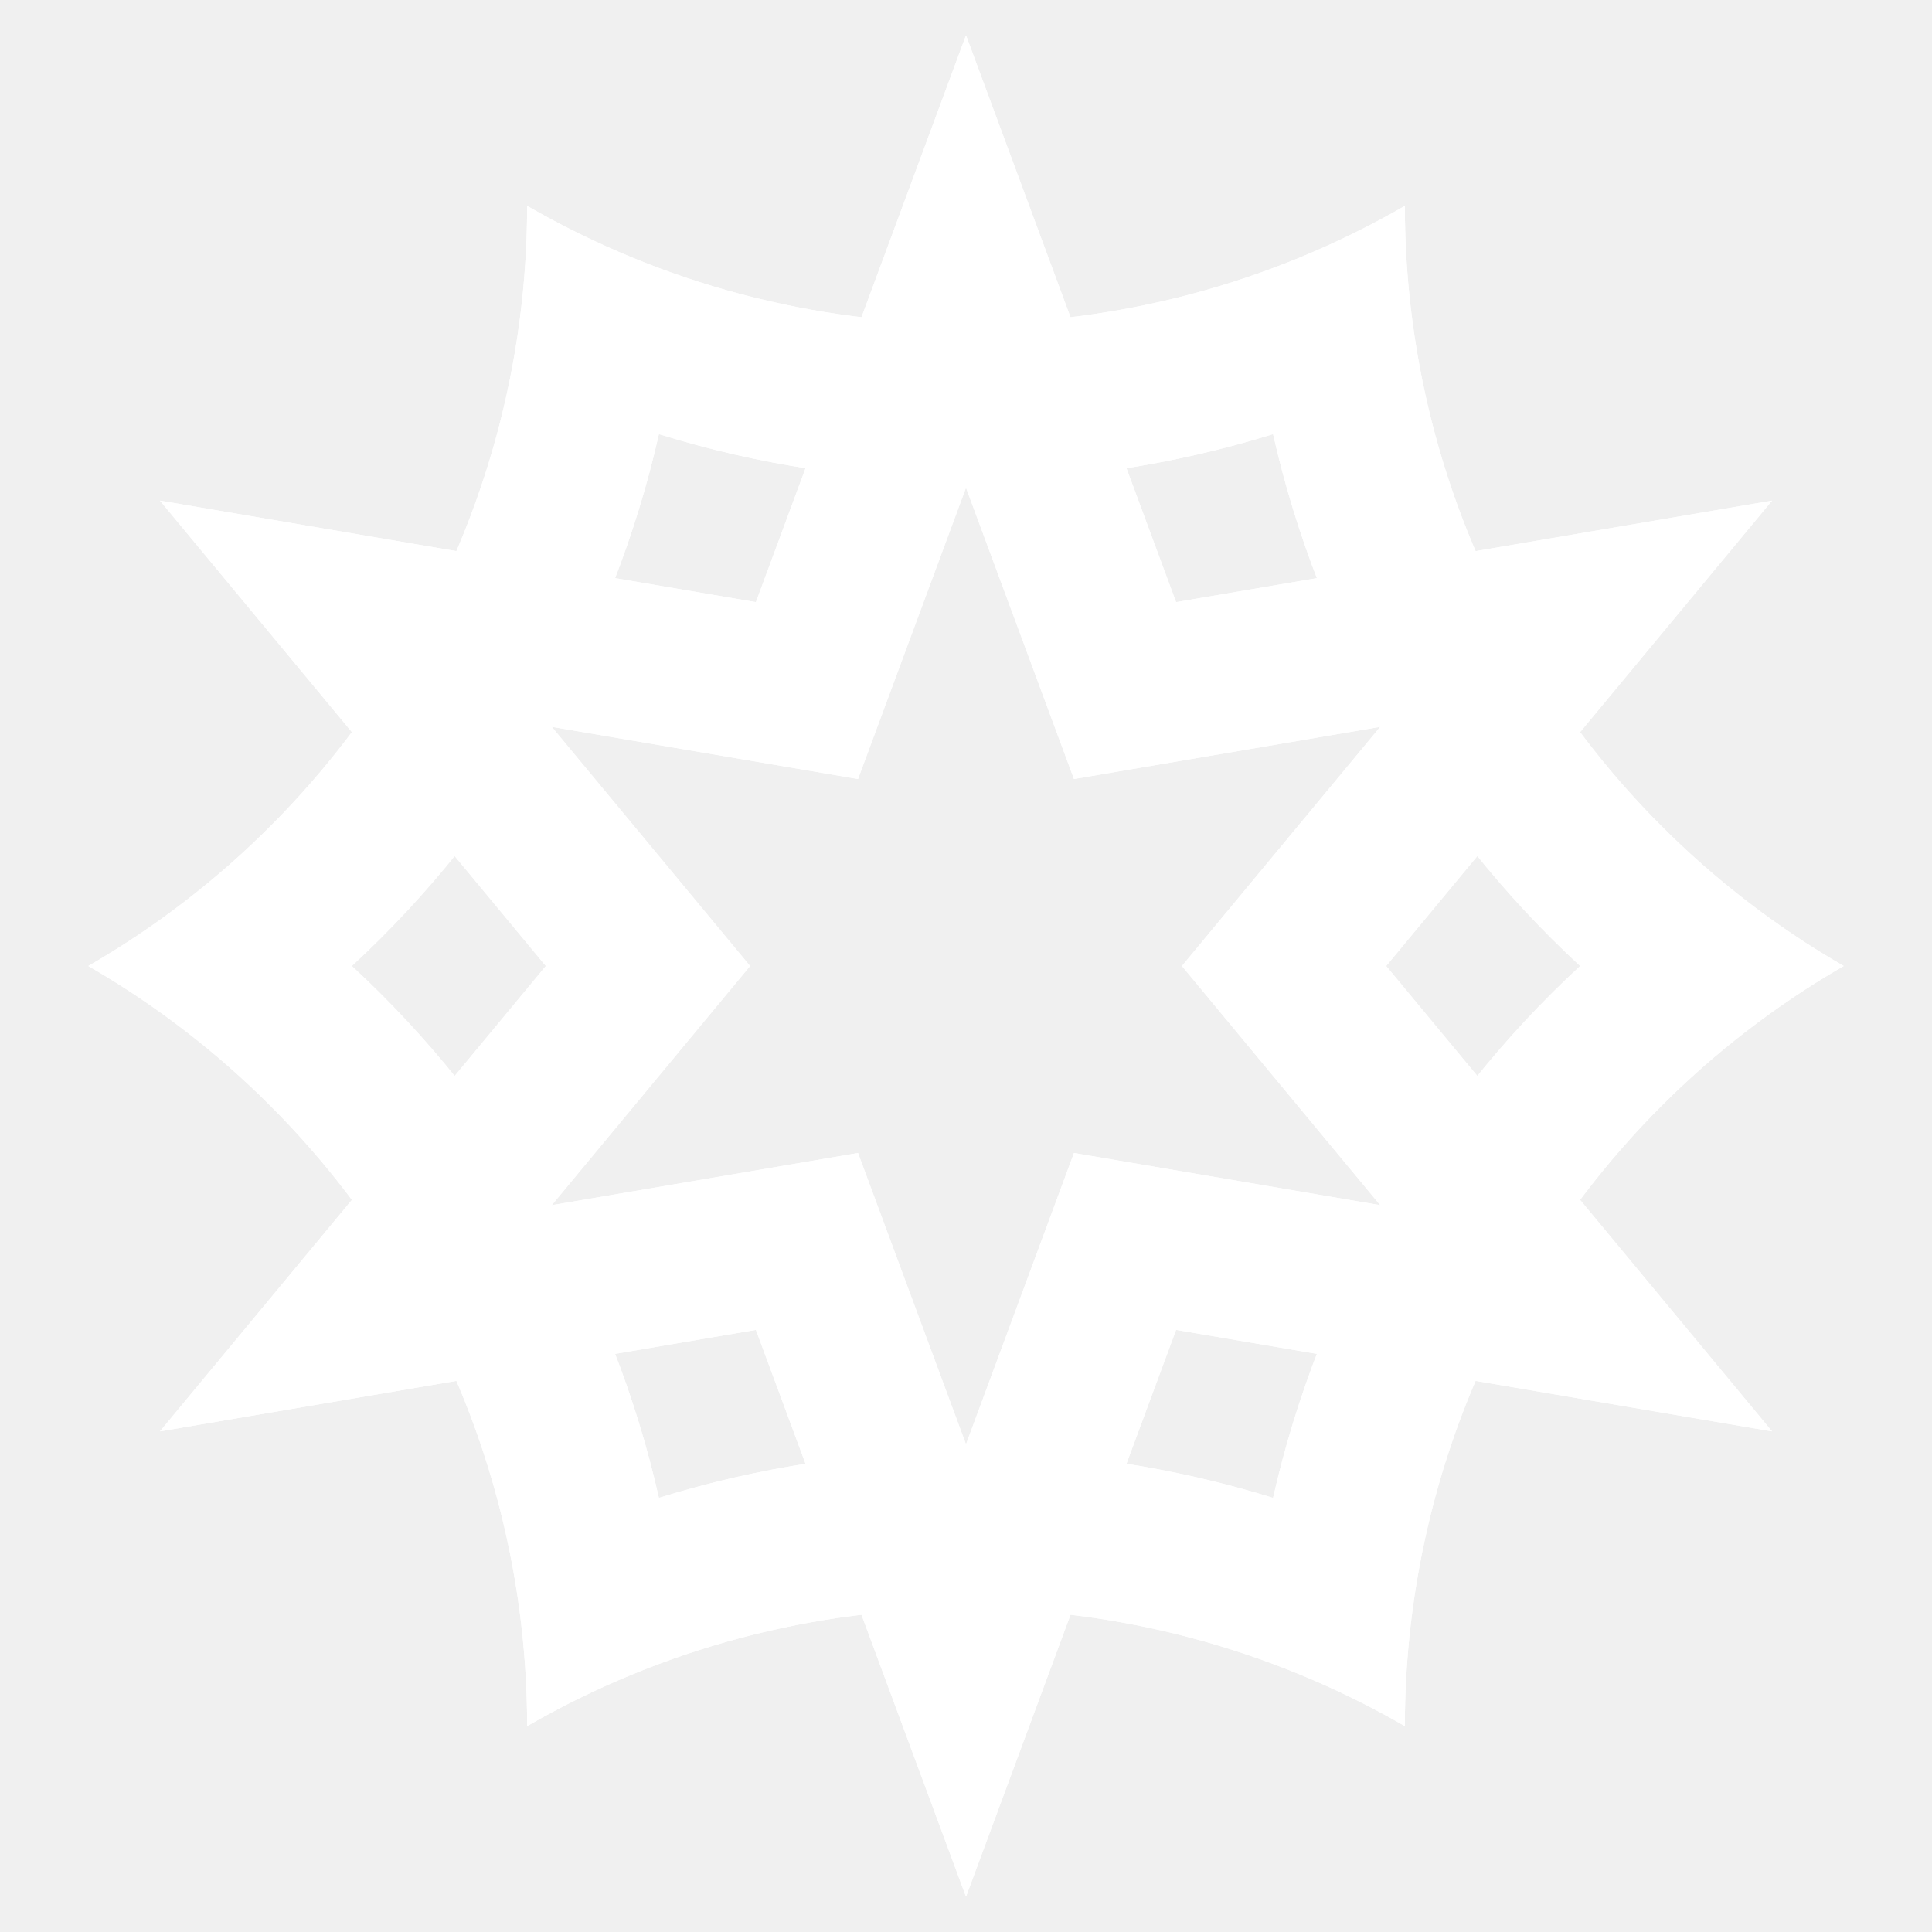
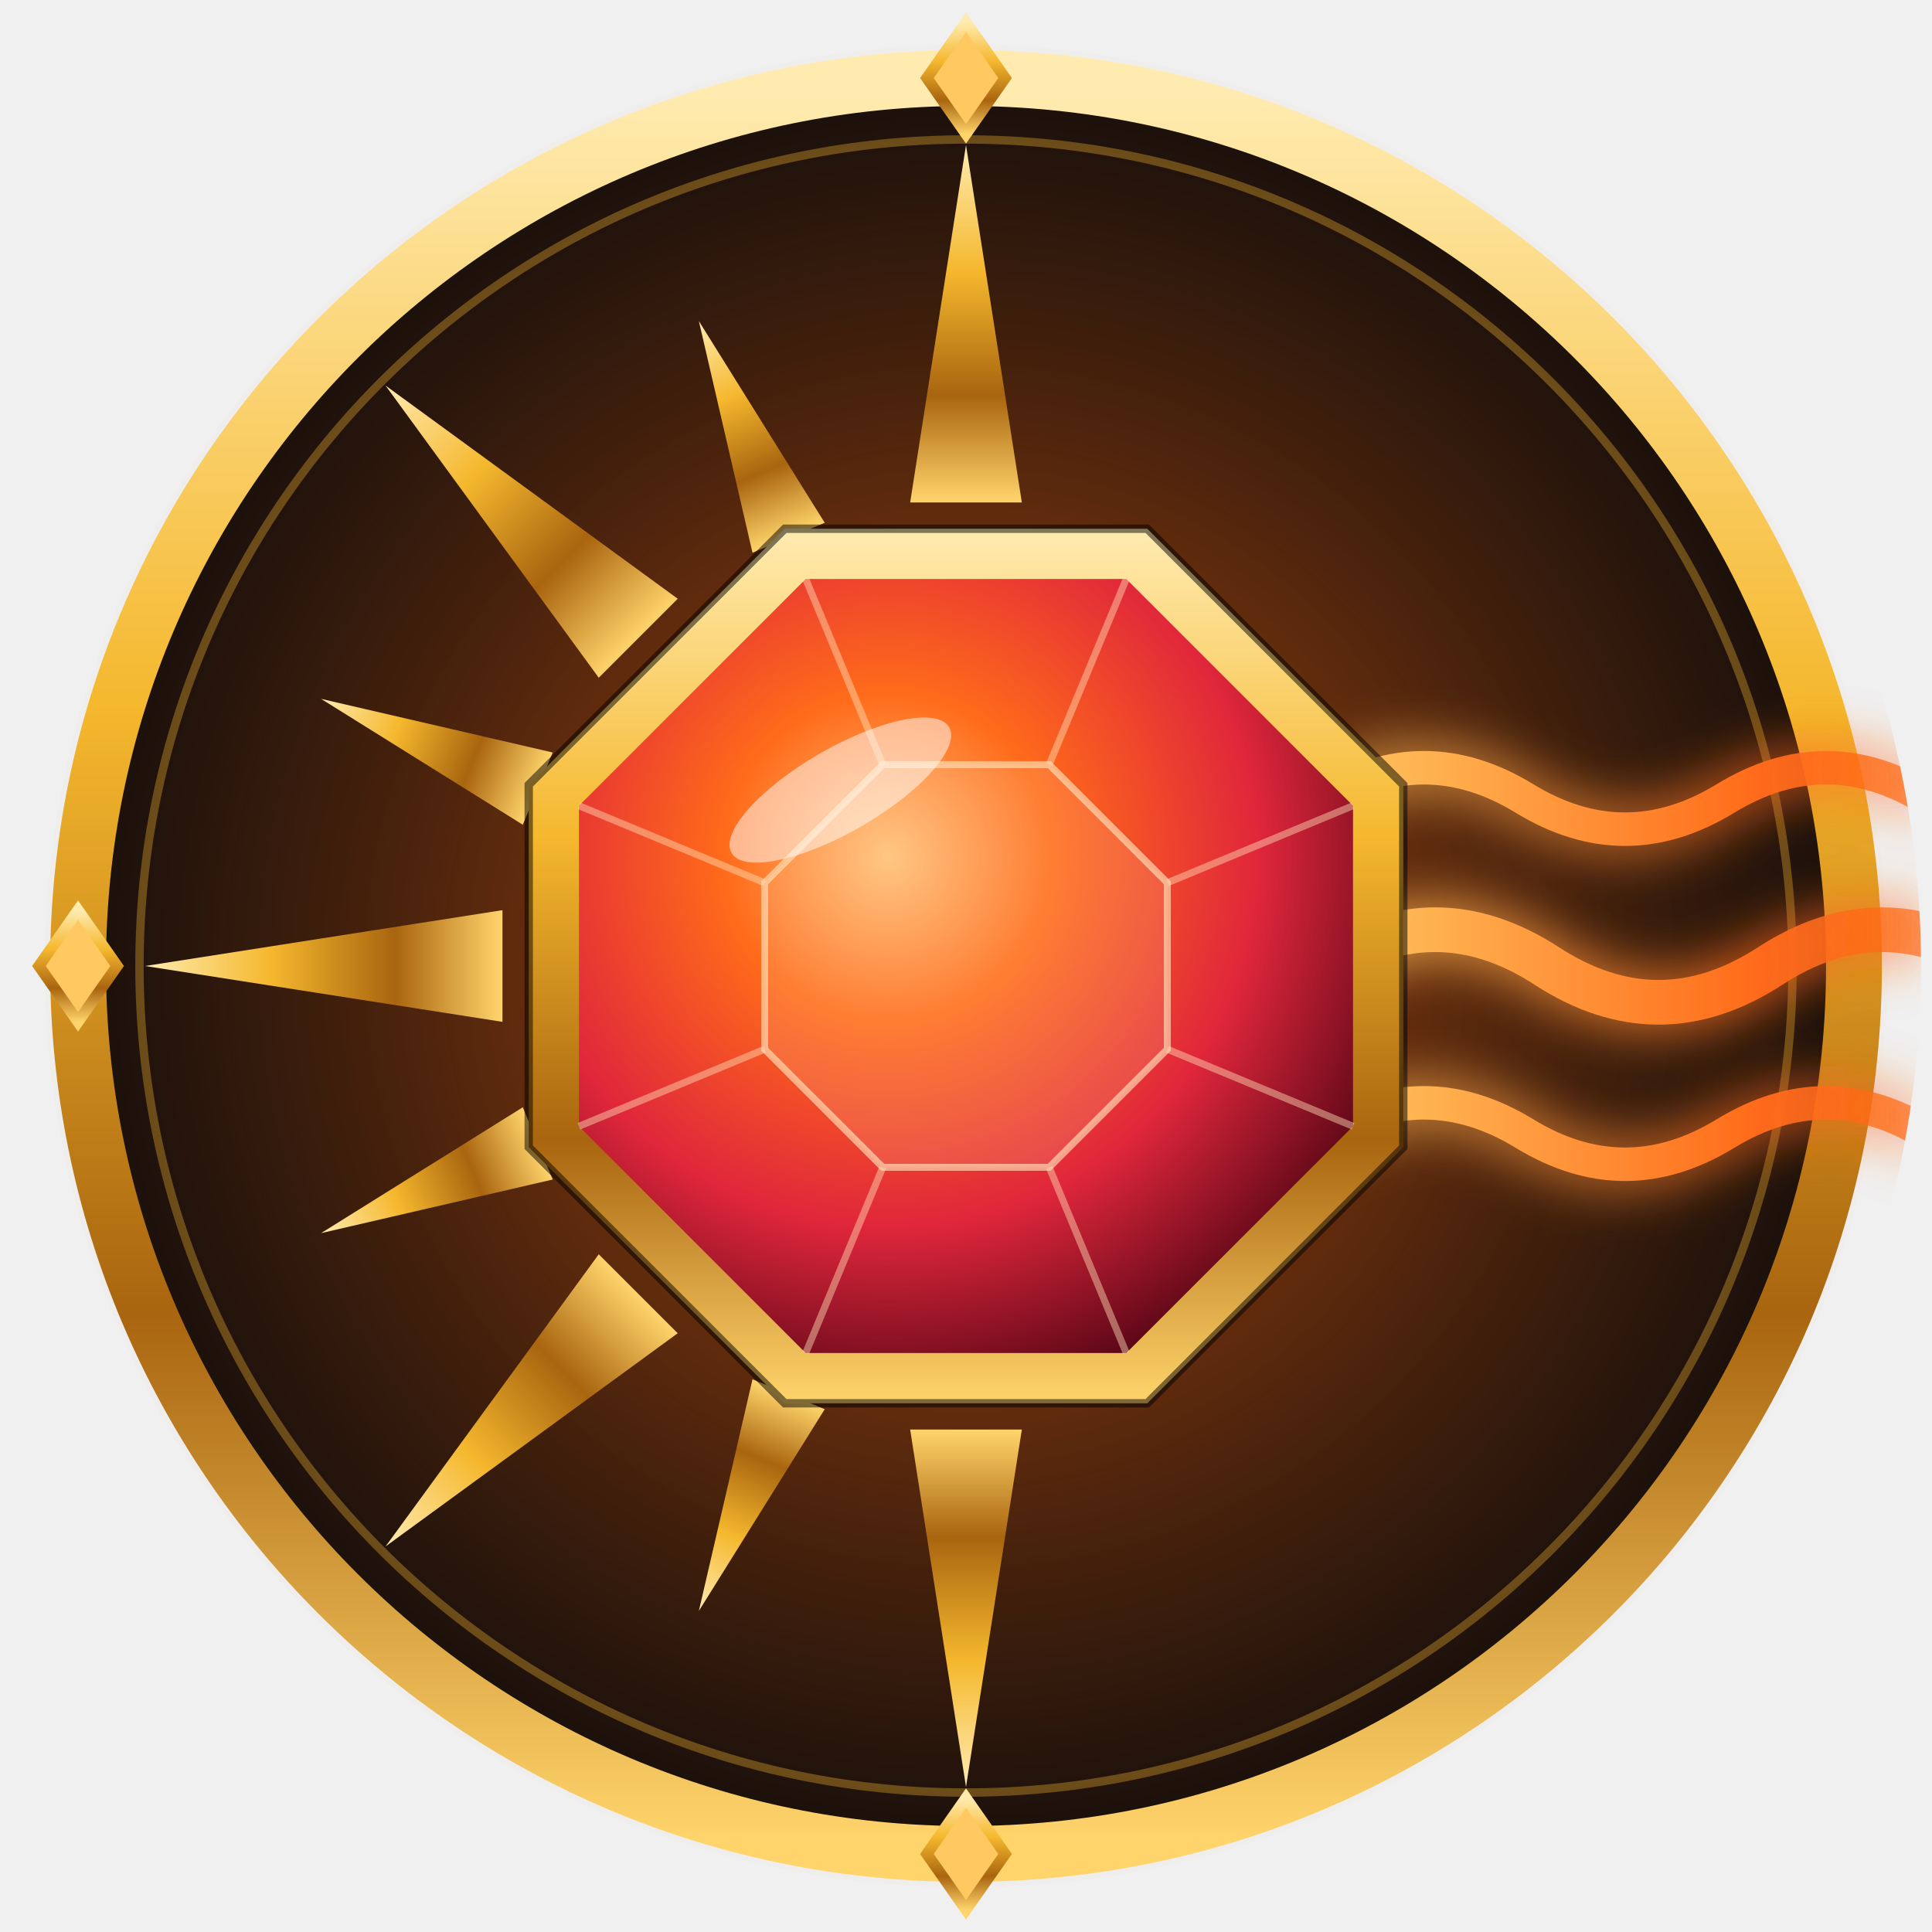
- <svg xmlns="http://www.w3.org/2000/svg" width="100%" height="100%" viewBox="0 0 1024 1024" version="1.1" xml:space="preserve" style="fill-rule:evenodd;clip-rule:evenodd;stroke-linejoin:round;stroke-miterlimit:2;">
-   <rect id="ICON_MAIN" x="0" y="0" width="1024" height="1024" style="fill:none;" />
-   <g id="ICON_MAIN1">
-     <g id="apollo.afdesign" transform="matrix(1,0,0,1,512,512)">
-       <g transform="matrix(1,0,0,1,-512,-512)">
-         <clipPath id="_clip1">
-           <rect x="0" y="0" width="1024" height="1024" />
-         </clipPath>
-         <g clip-path="url(#_clip1)">
-           <g>
-             <g transform="matrix(1.27997,0,0,1.27997,-143.345,-143.345)">
-               <g>
-                 <g transform="matrix(1.51135,0,0,1.51135,-71.7818,-193.324)">
-                   <path d="M386.266,211.675L443.827,366.986L607.111,339.18L501.389,466.686L607.111,594.191L443.827,566.385L386.266,721.696L328.704,566.385L165.42,594.191L271.143,466.686L165.42,339.18L328.704,366.986L386.266,211.675ZM386.266,335.633L356.684,415.449L272.771,401.159L327.103,466.686L272.771,532.212L356.684,517.922L386.266,597.738L415.847,517.922L499.761,532.212L445.429,466.686L499.761,401.159L415.847,415.449L386.266,335.633Z" style="fill:white;" />
-                 </g>
-                 <g transform="matrix(1.26917,-0.732758,0.732758,1.26917,-512.989,237.355)">
-                   <path d="M512,264C556.301,340.731 638.172,388 726.774,388C682.473,464.731 682.473,559.269 726.774,636C638.172,636 556.301,683.269 512,760C467.699,683.269 385.828,636 297.226,636C341.527,559.269 341.527,464.731 297.226,388C385.828,388 467.699,340.731 512,264ZM512,338.465C471.86,381.904 419.404,412.19 361.715,425.233C379.264,481.715 379.264,542.285 361.715,598.767C419.404,611.81 471.86,642.096 512,685.535C552.14,642.096 604.596,611.81 662.285,598.767C644.736,542.285 644.736,481.715 662.285,425.233C604.596,412.19 552.14,381.904 512,338.465Z" style="fill:white;" />
-                 </g>
-               </g>
-               <g>
-                 <g transform="matrix(1.51135,0,0,1.51135,-71.7818,-193.324)">
-                   <path d="M386.266,211.675L443.827,366.986L607.111,339.18L501.389,466.686L607.111,594.191L443.827,566.385L386.266,721.696L328.704,566.385L165.42,594.191L271.143,466.686L165.42,339.18L328.704,366.986L386.266,211.675ZM386.266,335.633L356.684,415.449L272.771,401.159L327.103,466.686L272.771,532.212L356.684,517.922L386.266,597.738L415.847,517.922L499.761,532.212L445.429,466.686L499.761,401.159L415.847,415.449L386.266,335.633Z" style="fill:white;" />
-                 </g>
-                 <g transform="matrix(1.26917,-0.732758,0.732758,1.26917,-512.989,237.355)">
-                   <path d="M512,264C556.301,340.731 638.172,388 726.774,388C682.473,464.731 682.473,559.269 726.774,636C638.172,636 556.301,683.269 512,760C467.699,683.269 385.828,636 297.226,636C341.527,559.269 341.527,464.731 297.226,388C385.828,388 467.699,340.731 512,264ZM512,338.465C471.86,381.904 419.404,412.19 361.715,425.233C379.264,481.715 379.264,542.285 361.715,598.767C419.404,611.81 471.86,642.096 512,685.535C552.14,642.096 604.596,611.81 662.285,598.767C644.736,542.285 644.736,481.715 662.285,425.233C604.596,412.19 552.14,381.904 512,338.465Z" style="fill:white;" />
-                 </g>
-               </g>
-             </g>
-           </g>
-         </g>
+ <svg xmlns="http://www.w3.org/2000/svg" viewBox="0 0 1024 1024" width="1024" height="1024">
+   <defs>
+     <radialGradient id="hBg" cx="50%" cy="50%" r="72%">
+       <stop offset="0" stop-color="#3A1A06" />
+       <stop offset=".5" stop-color="#160E09" />
+       <stop offset="1" stop-color="#0A0B0F" />
+     </radialGradient>
+     <radialGradient id="sBg" cx="50%" cy="50%" r="72%">
+       <stop offset="0" stop-color="#0B2346" />
+       <stop offset=".5" stop-color="#0C111D" />
+       <stop offset="1" stop-color="#0A0B0F" />
+     </radialGradient>
+     <radialGradient id="lBg" cx="50%" cy="45%" r="75%">
+       <stop offset="0" stop-color="#16131A" />
+       <stop offset="1" stop-color="#0A0B0F" />
+     </radialGradient>
+     <radialGradient id="hGlow">
+       <stop offset="0" stop-color="#FF6B1A" stop-opacity=".55" />
+       <stop offset="1" stop-color="#FF6B1A" stop-opacity="0" />
+     </radialGradient>
+     <radialGradient id="sGlow">
+       <stop offset="0" stop-color="#5CE1FF" stop-opacity=".45" />
+       <stop offset="1" stop-color="#2F5BFF" stop-opacity="0" />
+     </radialGradient>
+     <linearGradient id="gold" x1="0" y1="0" x2="0" y2="1">
+       <stop offset="0" stop-color="#FFEBB0" />
+       <stop offset=".35" stop-color="#F5B82E" />
+       <stop offset=".7" stop-color="#A9650F" />
+       <stop offset="1" stop-color="#FFD46B" />
+     </linearGradient>
+     <linearGradient id="silver" x1="0" y1="0" x2="0" y2="1">
+       <stop offset="0" stop-color="#FFFFFF" />
+       <stop offset=".35" stop-color="#D9DEE8" />
+       <stop offset=".7" stop-color="#7C879C" />
+       <stop offset="1" stop-color="#EEF2FA" />
+     </linearGradient>
+     <linearGradient id="moon" x1="0" y1="0" x2="1" y2="1">
+       <stop offset="0" stop-color="#FFFFFF" />
+       <stop offset=".45" stop-color="#D9DEE8" />
+       <stop offset="1" stop-color="#8E99B0" />
+     </linearGradient>
+     <radialGradient id="ruby" cx="40%" cy="36%" r="70%">
+       <stop offset="0" stop-color="#FFC27A" />
+       <stop offset=".3" stop-color="#FF6B1A" />
+       <stop offset=".68" stop-color="#E0263B" />
+       <stop offset="1" stop-color="#5E0818" />
+     </radialGradient>
+     <radialGradient id="sapphire" cx="40%" cy="36%" r="70%">
+       <stop offset="0" stop-color="#C8F6FF" />
+       <stop offset=".3" stop-color="#5CE1FF" />
+       <stop offset=".68" stop-color="#2F5BFF" />
+       <stop offset="1" stop-color="#121A5A" />
+     </radialGradient>
+     <linearGradient id="emit" gradientUnits="userSpaceOnUse" x1="640" y1="0" x2="985" y2="0">
+       <stop offset="0" stop-color="#FFC861" />
+       <stop offset=".45" stop-color="#FF6B1A" />
+       <stop offset="1" stop-color="#FF6B1A" stop-opacity="0" />
+     </linearGradient>
+     <linearGradient id="recv" gradientUnits="userSpaceOnUse" x1="40" y1="0" x2="320" y2="0">
+       <stop offset="0" stop-color="#FF6B1A" stop-opacity="0" />
+       <stop offset=".3" stop-color="#FF6B1A" stop-opacity=".85" />
+       <stop offset=".7" stop-color="#5CE1FF" />
+       <stop offset="1" stop-color="#C8F6FF" />
+     </linearGradient>
+     <linearGradient id="bridge" gradientUnits="userSpaceOnUse" x1="680" y1="0" x2="1340" y2="0">
+       <stop offset="0" stop-color="#FFC861" />
+       <stop offset=".3" stop-color="#FF6B1A" />
+       <stop offset=".7" stop-color="#5CE1FF" />
+       <stop offset="1" stop-color="#C8F6FF" />
+     </linearGradient>
+     <filter id="glow" filterUnits="userSpaceOnUse" x="-1024" y="-1024" width="4096" height="3072">
+       <feGaussianBlur stdDeviation="10" result="b" />
+       <feMerge>
+         <feMergeNode in="b" />
+         <feMergeNode in="SourceGraphic" />
+       </feMerge>
+     </filter>
+     <clipPath id="emblemClip">
+       <circle cx="512" cy="512" r="342" />
+     </clipPath>
+     <clipPath id="roundTile">
+       <rect width="1024" height="1024" rx="230" />
+     </clipPath>
+   </defs>
+   <g transform="translate(512 512) scale(1.48) translate(-512 -512)">
+     <circle cx="512" cy="512" r="318" fill="url(#hBg)" />
+     <g clip-path="url(#emblemClip)">
+       <circle cx="512" cy="512" r="330" fill="url(#hGlow)" />
+       <polygon points="512,218 532,346 492,346" fill="url(#gold)" transform="rotate(0 512 512)" />
+       <polygon points="512,262 526,346 498,346" fill="url(#gold)" transform="rotate(-22.5 512 512)" />
+       <polygon points="512,218 532,346 492,346" fill="url(#gold)" transform="rotate(-45 512 512)" />
+       <polygon points="512,262 526,346 498,346" fill="url(#gold)" transform="rotate(-67.5 512 512)" />
+       <polygon points="512,218 532,346 492,346" fill="url(#gold)" transform="rotate(-90 512 512)" />
+       <polygon points="512,262 526,346 498,346" fill="url(#gold)" transform="rotate(-112.5 512 512)" />
+       <polygon points="512,218 532,346 492,346" fill="url(#gold)" transform="rotate(-135 512 512)" />
+       <polygon points="512,262 526,346 498,346" fill="url(#gold)" transform="rotate(-157.5 512 512)" />
+       <polygon points="512,218 532,346 492,346" fill="url(#gold)" transform="rotate(-180 512 512)" />
+       <circle cx="512" cy="512" r="318" fill="none" stroke="url(#gold)" stroke-width="20" />
+       <circle cx="512" cy="512" r="296" fill="none" stroke="#F5B82E" stroke-opacity=".35" stroke-width="3" />
+       <g filter="url(#glow)" stroke="url(#emit)" stroke-linecap="round" fill="none">
+         <path d="M 640 452 q 36 -22 72 0 t 72 0 t 72 0 t 72 0" stroke-width="12" />
+         <path d="M 640 512 q 40 -26 80 0 t 80 0 t 80 0 t 80 0" stroke-width="16" />
+         <path d="M 640 572 q 36 -22 72 0 t 72 0 t 72 0 t 72 0" stroke-width="12" />
      </g>
+       <polygon points="512,174 526,194 512,214 498,194" fill="#FFC861" stroke="url(#gold)" stroke-width="4" />
+       <polygon points="512,810 526,830 512,850 498,830" fill="#FFC861" stroke="url(#gold)" stroke-width="4" />
+       <polygon points="194,492 208,512 194,532 180,512" fill="#FFC861" stroke="url(#gold)" stroke-width="4" />
+       <polygon points="668.6,576.9 576.9,668.6 447.1,668.6 355.4,576.9 355.4,447.1 447.1,355.4 576.9,355.4 668.6,447.1" fill="url(#gold)" stroke="#000" stroke-opacity=".5" stroke-width="3" />
+       <polygon points="650.6,569.4 569.4,650.6 454.6,650.6 373.4,569.4 373.4,454.6 454.6,373.4 569.4,373.4 650.6,454.6" fill="url(#ruby)" />
+       <line x1="650.6" y1="569.4" x2="584.1" y2="541.8" stroke="#FFE0B8" stroke-opacity=".45" stroke-width="2.5" />
+       <line x1="569.4" y1="650.6" x2="541.8" y2="584.1" stroke="#FFE0B8" stroke-opacity=".45" stroke-width="2.5" />
+       <line x1="454.6" y1="650.6" x2="482.2" y2="584.1" stroke="#FFE0B8" stroke-opacity=".45" stroke-width="2.5" />
+       <line x1="373.4" y1="569.4" x2="439.9" y2="541.8" stroke="#FFE0B8" stroke-opacity=".45" stroke-width="2.5" />
+       <line x1="373.4" y1="454.6" x2="439.9" y2="482.2" stroke="#FFE0B8" stroke-opacity=".45" stroke-width="2.5" />
+       <line x1="454.6" y1="373.4" x2="482.2" y2="439.9" stroke="#FFE0B8" stroke-opacity=".45" stroke-width="2.5" />
+       <line x1="569.4" y1="373.4" x2="541.8" y2="439.9" stroke="#FFE0B8" stroke-opacity=".45" stroke-width="2.5" />
+       <line x1="650.6" y1="454.6" x2="584.1" y2="482.2" stroke="#FFE0B8" stroke-opacity=".45" stroke-width="2.5" />
+       <polygon points="584.1,541.8 541.8,584.1 482.2,584.1 439.9,541.8 439.9,482.2 482.2,439.9 541.8,439.9 584.1,482.2" fill="#FFE0B8" fill-opacity=".16" stroke="#FFE0B8" stroke-opacity=".65" stroke-width="2.5" />
+       <ellipse cx="467" cy="449" rx="45" ry="15" transform="rotate(-30 467 449)" fill="#fff" fill-opacity=".5" />
    </g>
  </g>
</svg>
